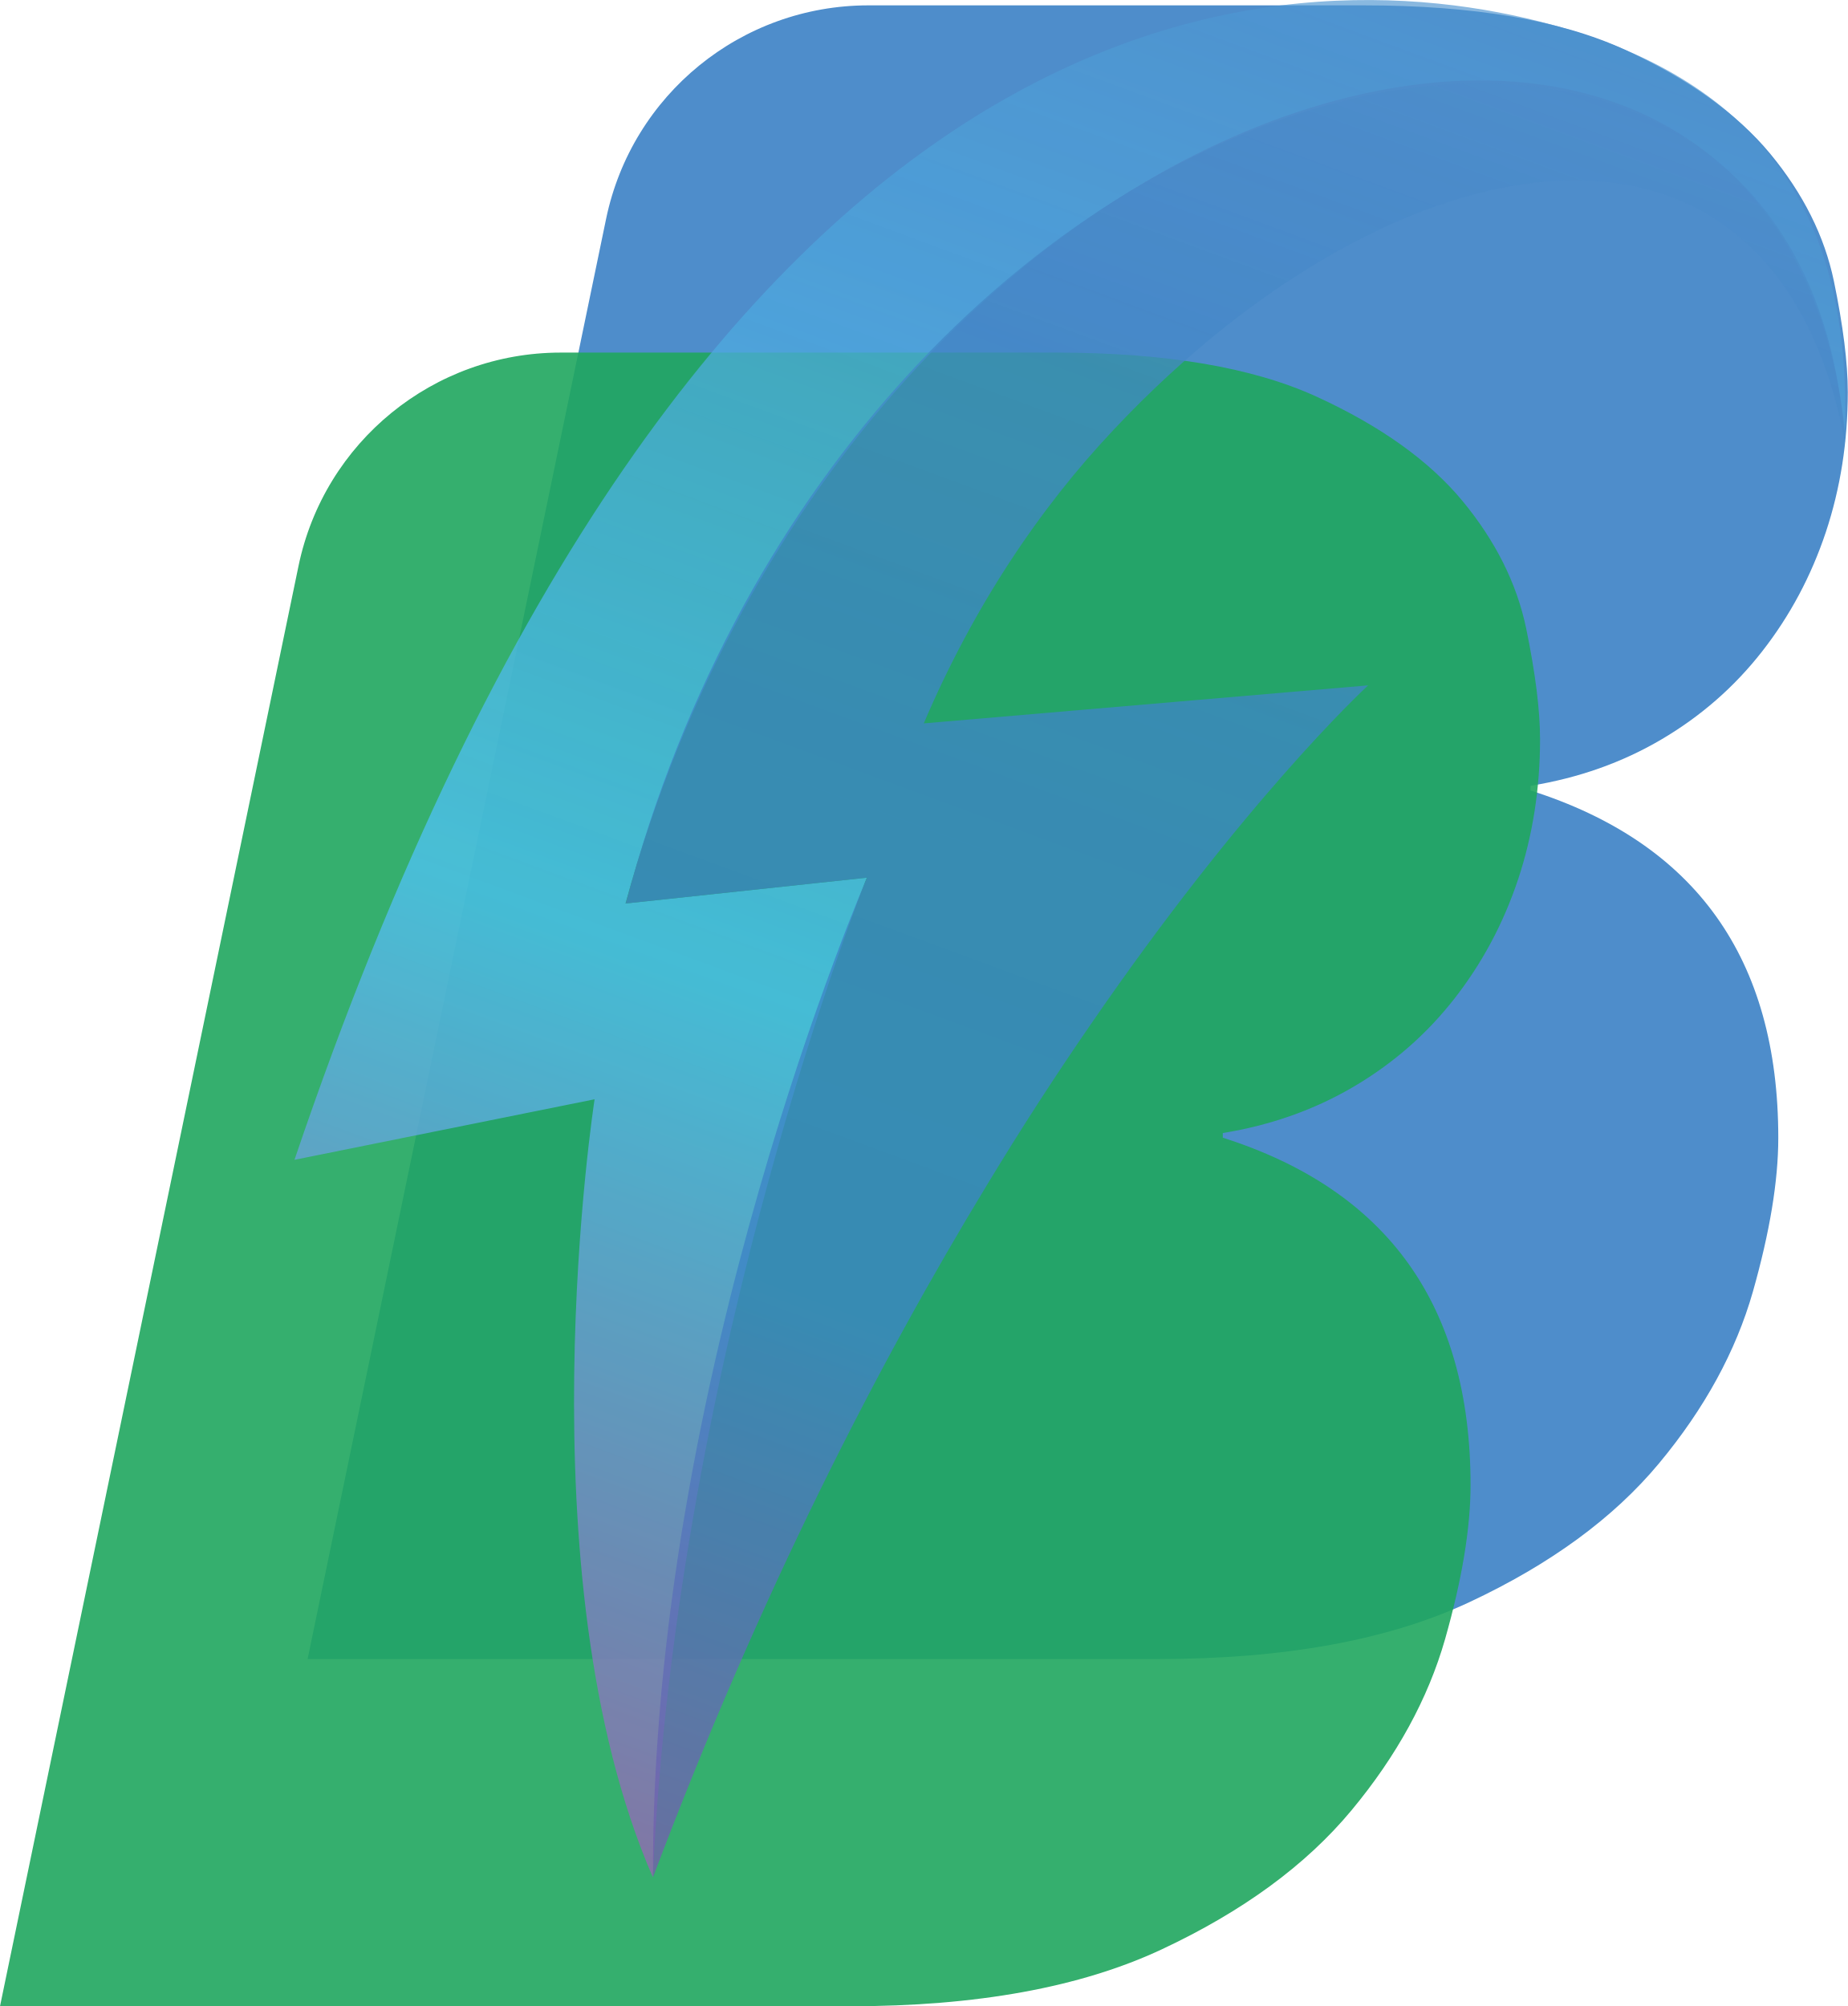
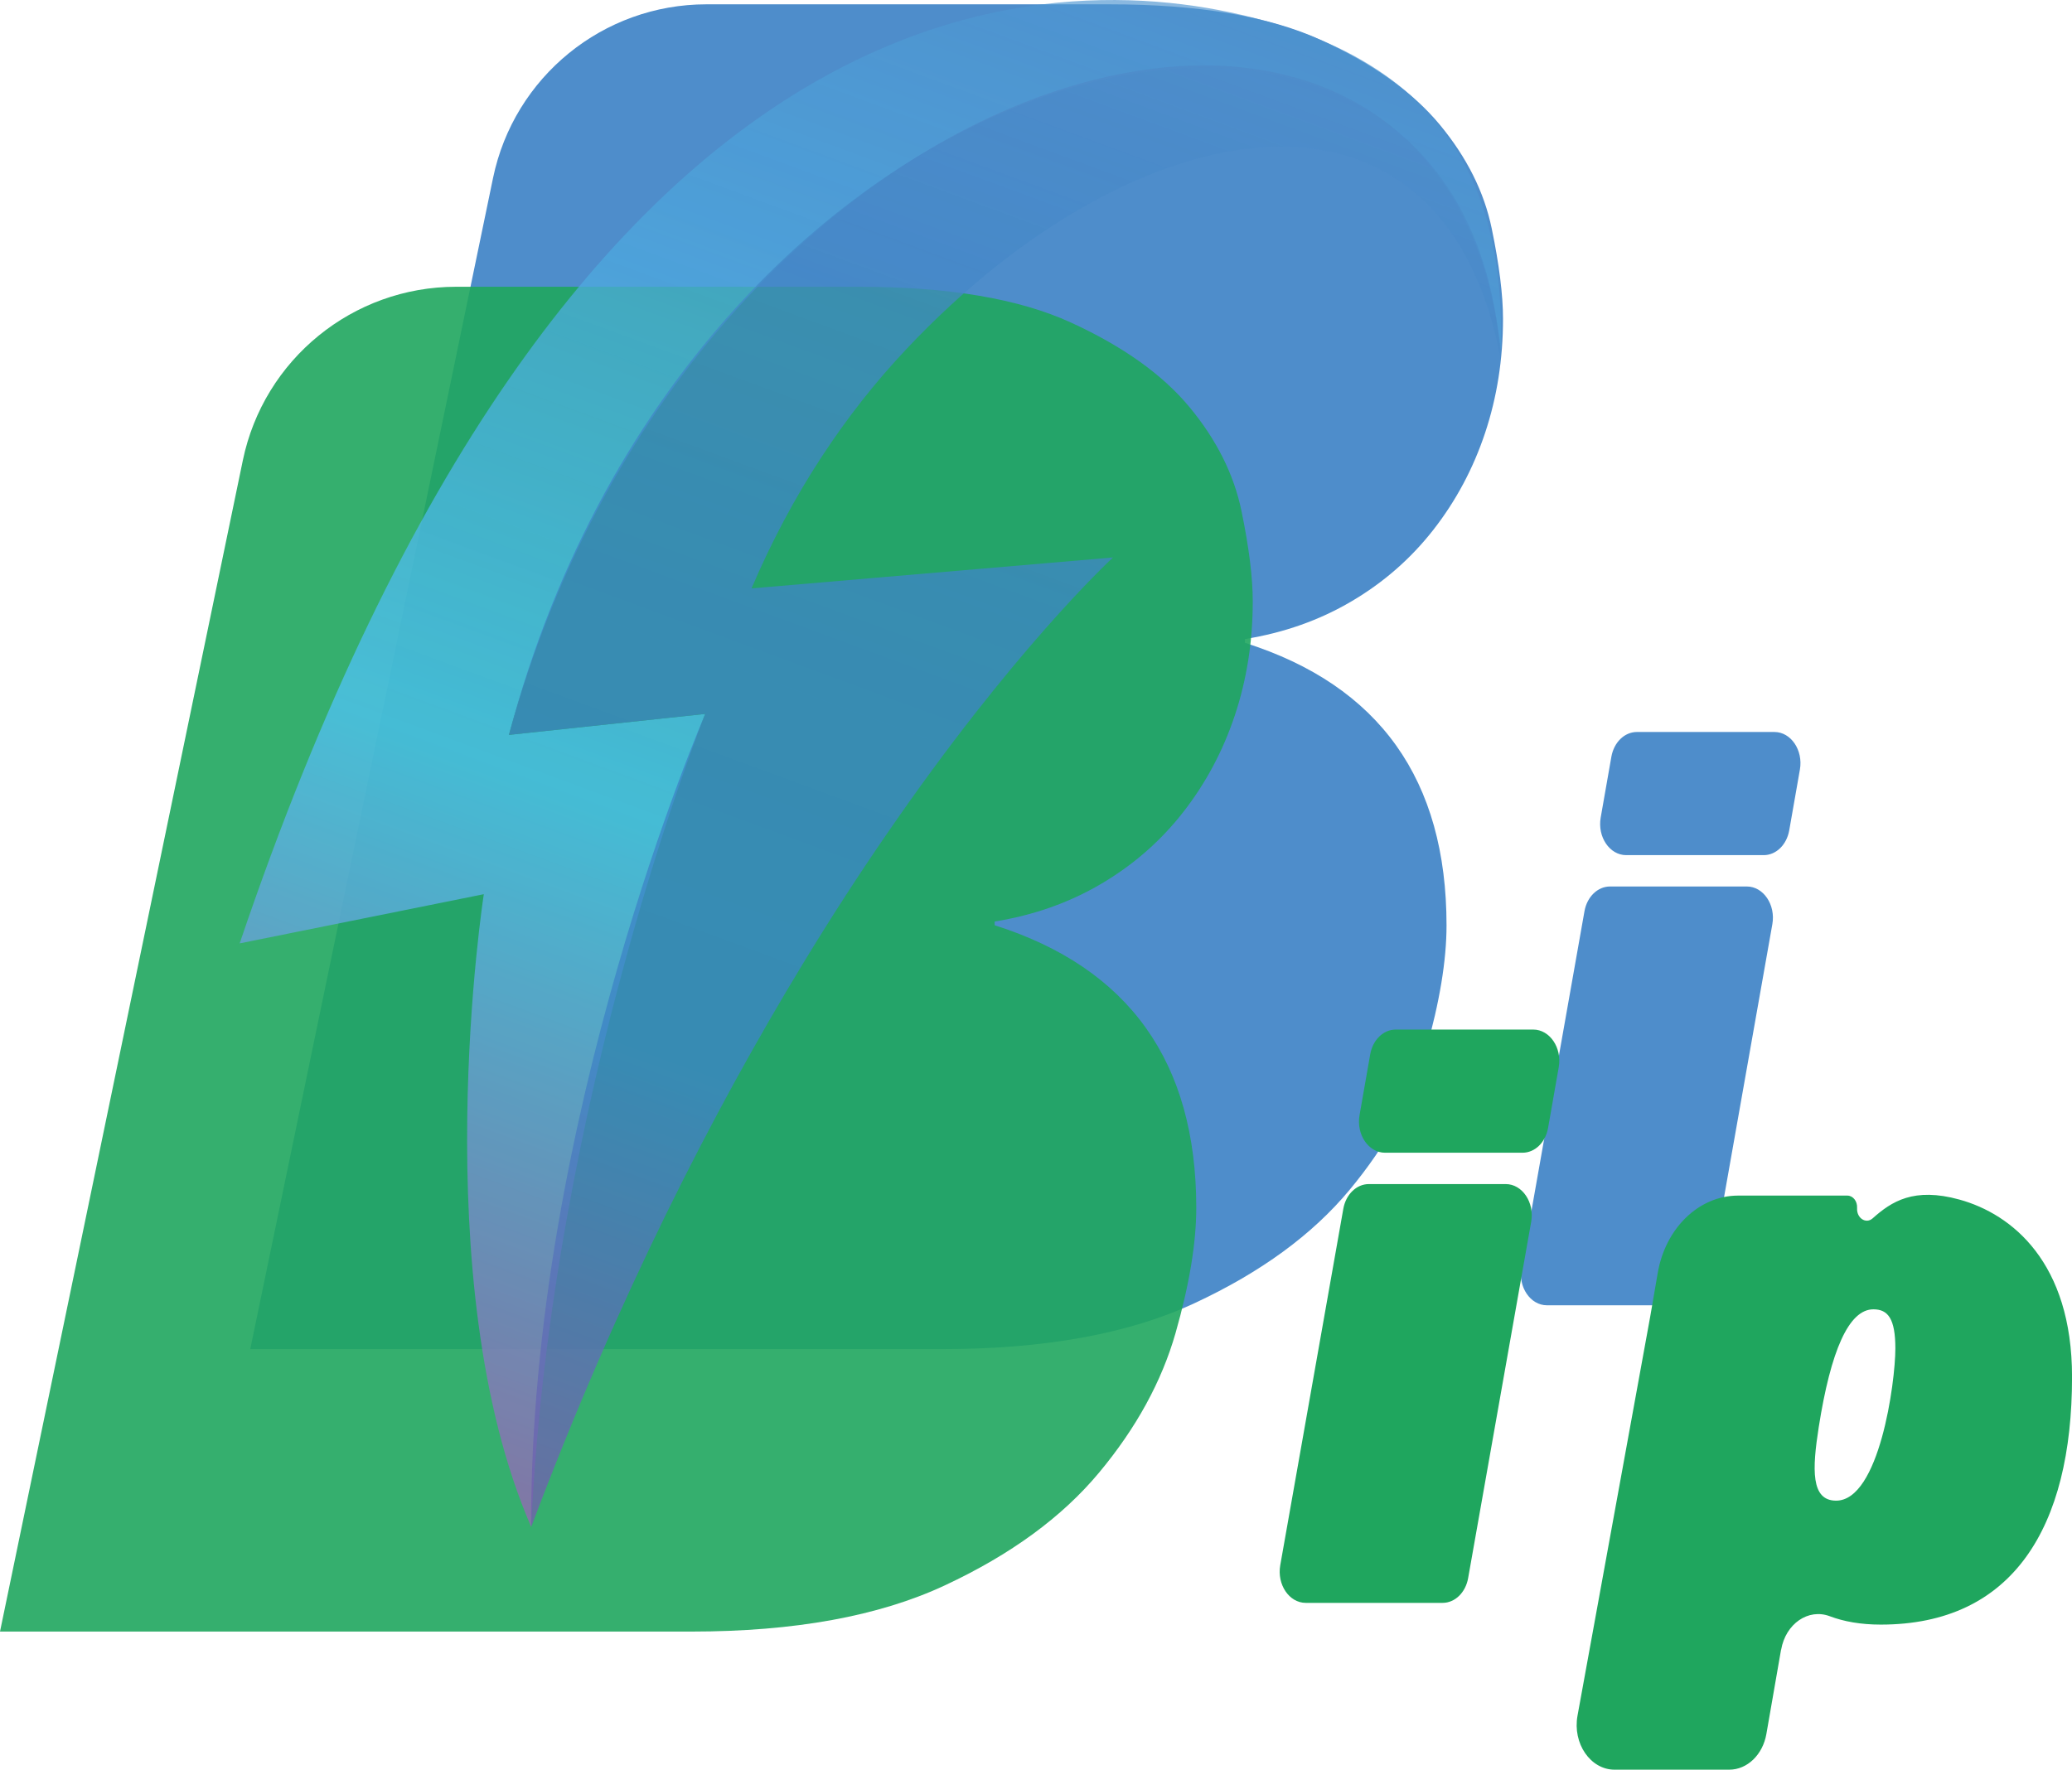
- <svg xmlns="http://www.w3.org/2000/svg" id="katman_2" data-name="katman 2" viewBox="0 0 137.97 149.8">
+ <svg xmlns="http://www.w3.org/2000/svg" id="katman_2" data-name="katman 2" viewBox="0 0 446.09 381.07">
  <defs>
    <style>
      .cls-1 {
        fill: #1fa65e;
      }

      .cls-2 {
        fill: #4e8dcb;
      }

      .cls-3 {
        opacity: .9;
      }

      .cls-4 {
        fill: url(#Adsız_degrade_9);
      }

      .cls-4, .cls-5 {
        opacity: .8;
      }

      .cls-5 {
        fill: url(#Adsız_degrade_8);
      }
    </style>
-     <linearGradient id="Adsız_degrade_8" data-name="Adsız degrade 8" x1="240.62" y1="158.27" x2="240.62" y2="-9.23" gradientTransform="translate(-174.02 -130.51) rotate(20.23) scale(1.26 1.41)" gradientUnits="userSpaceOnUse">
+     <linearGradient id="Adsız_degrade_8" data-name="Adsız degrade 8" x1="-36.59" y1="219.4" x2="-36.59" y2="-173.46" gradientTransform="translate(229.84 157.28) rotate(20.23) scale(1.26 1.41)" gradientUnits="userSpaceOnUse">
      <stop offset="0" stop-color="#c62786" />
      <stop offset=".47" stop-color="#4dc2f0" />
      <stop offset=".9" stop-color="#4e8dcb" stop-opacity=".8" />
    </linearGradient>
-     <linearGradient id="Adsız_degrade_9" data-name="Adsız degrade 9" x1="247.16" y1="172.73" x2="247.16" y2="4.46" gradientTransform="translate(-174.02 -130.51) rotate(20.23) scale(1.26 1.41)" gradientUnits="userSpaceOnUse">
+     <linearGradient id="Adsız_degrade_9" data-name="Adsız degrade 9" x1="-21.25" y1="253.31" x2="-21.25" y2="-141.34" gradientTransform="translate(229.84 157.28) rotate(20.23) scale(1.26 1.41)" gradientUnits="userSpaceOnUse">
      <stop offset="0" stop-color="#c62786" />
      <stop offset=".47" stop-color="#3c85c6" />
      <stop offset=".64" stop-color="#3d85c6" stop-opacity=".98" />
      <stop offset=".77" stop-color="#4287c7" stop-opacity=".93" />
      <stop offset=".88" stop-color="#4b8bca" stop-opacity=".84" />
      <stop offset=".91" stop-color="#4e8dcb" stop-opacity=".81" />
    </linearGradient>
  </defs>
  <g id="katman_2-2" data-name="katman 2">
-     <path class="cls-2" d="m45.26,16.34C47.19,7.05,55.36.4,64.85.4h36.98c8.18,0,14.67,1.1,19.46,3.29,4.78,2.19,8.41,4.79,10.89,7.78,2.48,3,4.06,6.17,4.76,9.51.69,3.34,1.04,6.11,1.04,8.3,0,3.69-.55,7.18-1.64,10.46-1.1,3.29-2.68,6.25-4.76,8.91-2.08,2.66-4.58,4.84-7.52,6.57-2.94,1.73-6.2,2.88-9.77,3.46v.35c12.33,3.92,18.5,12.56,18.5,25.94,0,3.23-.64,7.06-1.9,11.5-1.27,4.44-3.6,8.71-7,12.8-3.4,4.09-8.13,7.55-14.18,10.38-6.05,2.83-13.81,4.24-23.26,4.24H22.97S45.26,16.34,45.26,16.34Z" />
-     <g class="cls-3">
-       <path class="cls-1" d="m22.29,42.27c1.92-9.28,10.1-15.94,19.58-15.94h36.98c8.18,0,14.67,1.1,19.46,3.29,4.78,2.19,8.41,4.79,10.89,7.78,2.48,3,4.06,6.17,4.76,9.51.69,3.34,1.04,6.11,1.04,8.3,0,3.69-.55,7.18-1.64,10.46-1.1,3.29-2.68,6.25-4.76,8.91-2.08,2.66-4.58,4.84-7.52,6.57-2.94,1.73-6.2,2.88-9.77,3.46v.35c12.33,3.92,18.5,12.56,18.5,25.94,0,3.23-.64,7.06-1.9,11.5-1.27,4.44-3.6,8.71-7,12.8-3.4,4.09-8.13,7.55-14.18,10.38-6.05,2.83-13.81,4.24-23.26,4.24H0L22.29,42.27Z" />
+     <g>
+       <path class="cls-2" d="m346.62,190.89h29.47c3.56,0,6.22,3.93,5.49,8.1l-13.58,76.76c-.55,3.1-2.84,5.32-5.49,5.32h-29.47c-3.56,0-6.22-3.93-5.49-8.1l13.58-76.76c.55-3.1,2.84-5.32,5.49-5.32Zm5.79-33.27h29.61c3.56,0,6.22,3.92,5.49,8.09l-2.3,13.1c-.55,3.11-2.83,5.33-5.49,5.33h-29.61c-3.56,0-6.22-3.92-5.49-8.09l2.3-13.1c.55-3.11,2.83-5.33,5.49-5.33Z" />
+       <path class="cls-2" d="m106.15,38.32C110.67,16.54,129.85.93,152.09.93h86.74c19.2,0,34.41,2.57,45.63,7.71,11.22,5.14,19.73,11.22,25.55,18.25,5.81,7.03,9.53,14.47,11.15,22.31,1.62,7.84,2.43,14.33,2.43,19.47,0,8.65-1.29,16.83-3.85,24.53-2.57,7.71-6.29,14.67-11.15,20.89-4.87,6.23-10.75,11.36-17.64,15.41-6.89,4.06-14.54,6.76-22.92,8.11v.81c28.93,9.19,43.4,29.47,43.4,60.84,0,7.57-1.49,16.56-4.46,26.97-2.98,10.41-8.45,20.42-16.43,30.01-7.98,9.6-19.06,17.71-33.26,24.33-14.19,6.63-32.38,9.94-54.55,9.94H53.88S106.15,38.32,106.15,38.32Z" />
+       <g class="cls-3">
+         <path class="cls-1" d="m52.28,99.14c4.51-21.77,23.69-37.39,45.93-37.39h86.74c19.2,0,34.41,2.57,45.63,7.71,11.22,5.14,19.73,11.22,25.55,18.25,5.81,7.03,9.53,14.47,11.15,22.31,1.62,7.84,2.43,14.33,2.43,19.47,0,8.65-1.29,16.83-3.85,24.53-2.57,7.71-6.29,14.67-11.15,20.89-4.87,6.23-10.75,11.36-17.64,15.41-6.89,4.06-14.54,6.76-22.92,8.11v.81c28.93,9.19,43.4,29.47,43.4,60.84,0,7.57-1.49,16.56-4.46,26.97-2.98,10.41-8.45,20.42-16.43,30.01-7.98,9.6-19.06,17.71-33.26,24.33-14.19,6.63-32.38,9.94-54.55,9.94H0L52.28,99.14Z" />
+       </g>
+       <path class="cls-5" d="m323.13,75.5c-12.23-109.27-172.59-67.24-213.56,82.75l42.27-4.52s-33.18,82.36-37.47,175.08c-23.12-53.12-10.21-136.26-10.21-136.26l-52.56,10.59C122.37-5.82,224.74-8.52,271.82,4.34c36.89,10.07,52.41,33.43,51.3,71.17Z" />
+       <path class="cls-4" d="m323.13,77.51c-12.51-66.57-78.56-54.91-128.02-2.3-13.04,13.82-24.61,31.06-33.31,51.49l77.81-6.66c-1.14,1.11-21.68,20.22-48.72,59.58-5.77,8.38-11.83,17.69-18.04,27.92-19.09,31.41-39.81,71.64-58.49,121.27-.39-87.7,37.47-175.08,37.47-175.08l-42.27,4.52C150.39,4.5,316.01-31.34,323.13,77.51Z" />
+       <path class="cls-1" d="m294.7,254.97h29.47c3.56,0,6.22,3.93,5.49,8.1l-13.58,76.76c-.55,3.1-2.84,5.32-5.49,5.32h-29.47c-3.56,0-6.22-3.93-5.49-8.1l13.58-76.76c.55-3.1,2.84-5.32,5.49-5.32Zm5.79-33.27h29.61c3.56,0,6.22,3.92,5.49,8.09l-2.3,13.1c-.55,3.11-2.83,5.33-5.49,5.33h-29.61c-3.56,0-6.22-3.92-5.49-8.09l2.3-13.1c.55-3.11,2.83-5.33,5.49-5.33Z" />
+       <path class="cls-1" d="m383.45,355.24l-3.16,18.15c-.78,4.47-4.12,7.68-8,7.68h-24.68c-5.2,0-9.07-5.65-7.98-11.63l15.66-85.98c.58-3.29,1.11-6.38,1.59-9.23,1.63-9.76,8.89-16.78,17.33-16.78h23.51c1.22,0,2.18,1.21,2.1,2.65,0,.03,0,.06,0,.08-.11,2.12,1.91,3.45,3.35,2.17,4.06-3.62,8.85-6.76,18.69-4.04,11.3,3.12,24.24,13.53,24.24,38.19,0,32.43-12.79,53.33-41.18,53.33-4.33,0-7.95-.66-10.97-1.8-4.63-1.75-9.51,1.61-10.48,7.21Zm24.61-64.86c0-6.42-1.58-8.44-4.73-8.44-5.31,0-9.18,8.95-11.76,25.33-1.43,9.12-1.72,15.87,3.73,15.87,9.32,0,12.76-25.5,12.76-32.76Z" />
    </g>
-     <path class="cls-5" d="m137.77,32.19c-5.21-46.59-73.59-28.67-91.06,35.28l18.02-1.93s-14.15,35.11-15.98,74.65c-9.86-22.65-4.35-58.1-4.35-58.1l-22.41,4.52C52.17-2.48,95.82-3.63,115.9,1.85c15.73,4.3,22.35,14.25,21.87,30.34Z" />
-     <path class="cls-4" d="m137.77,33.05c-5.33-28.39-33.5-23.41-54.59-.98-5.56,5.89-10.49,13.24-14.2,21.95l33.18-2.84c-.49.47-9.25,8.62-20.77,25.4-2.46,3.57-5.05,7.54-7.69,11.91-8.14,13.39-16.97,30.54-24.94,51.7-.17-37.39,15.98-74.65,15.98-74.65l-18.02,1.93C64.12,1.92,134.74-13.36,137.77,33.05Z" />
  </g>
</svg>
